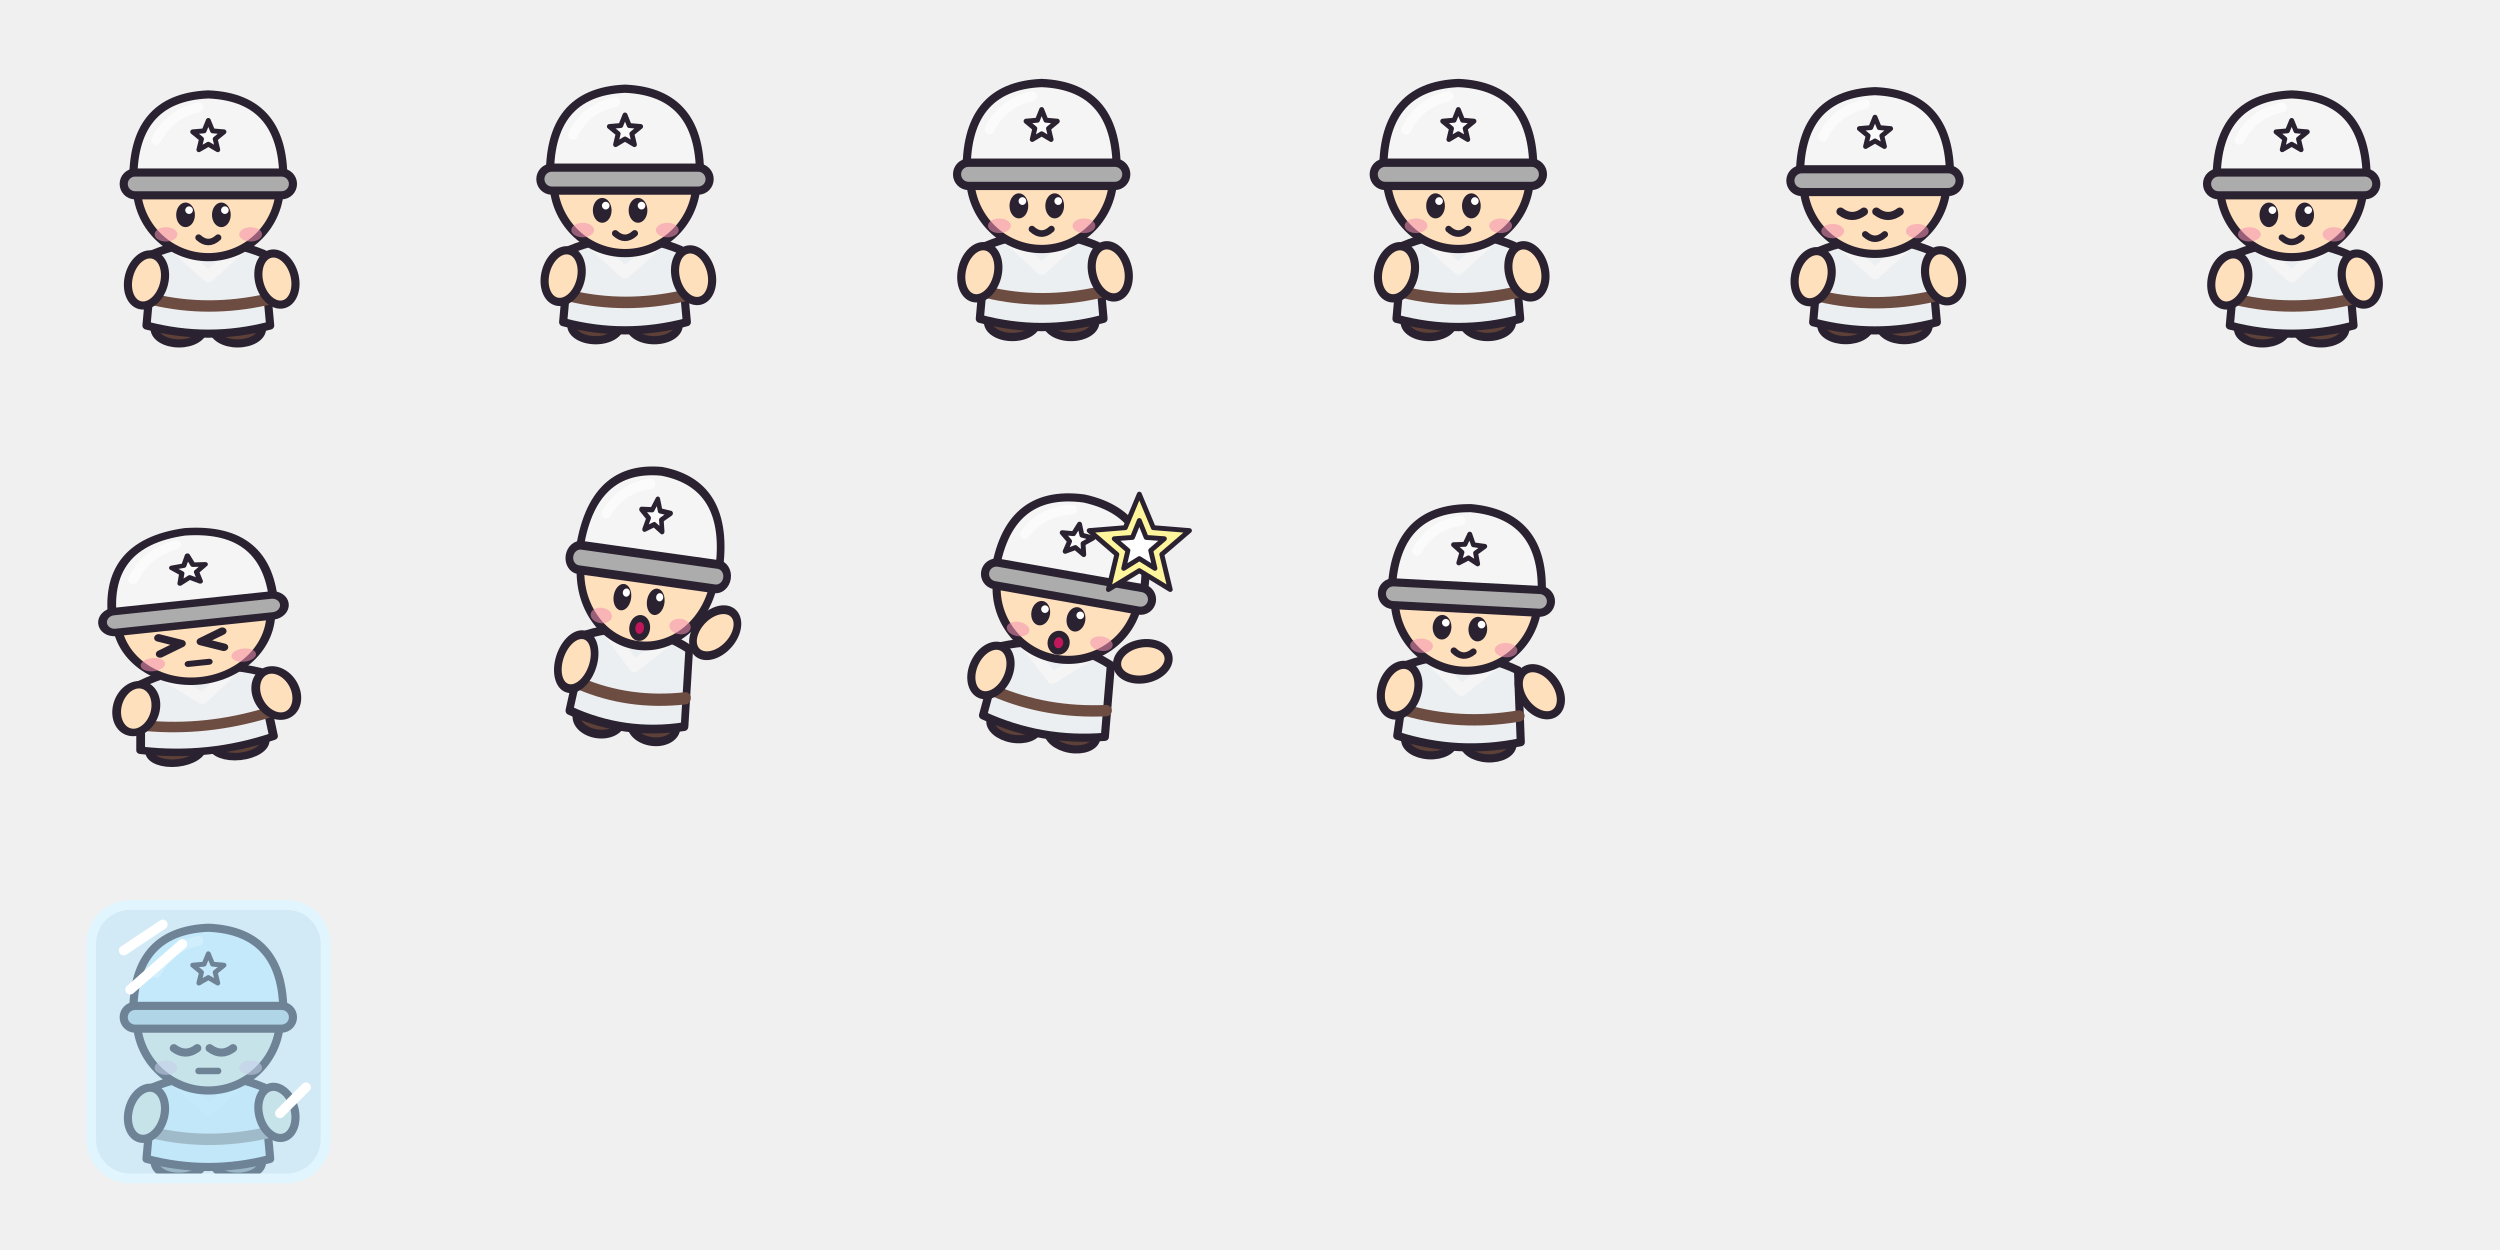
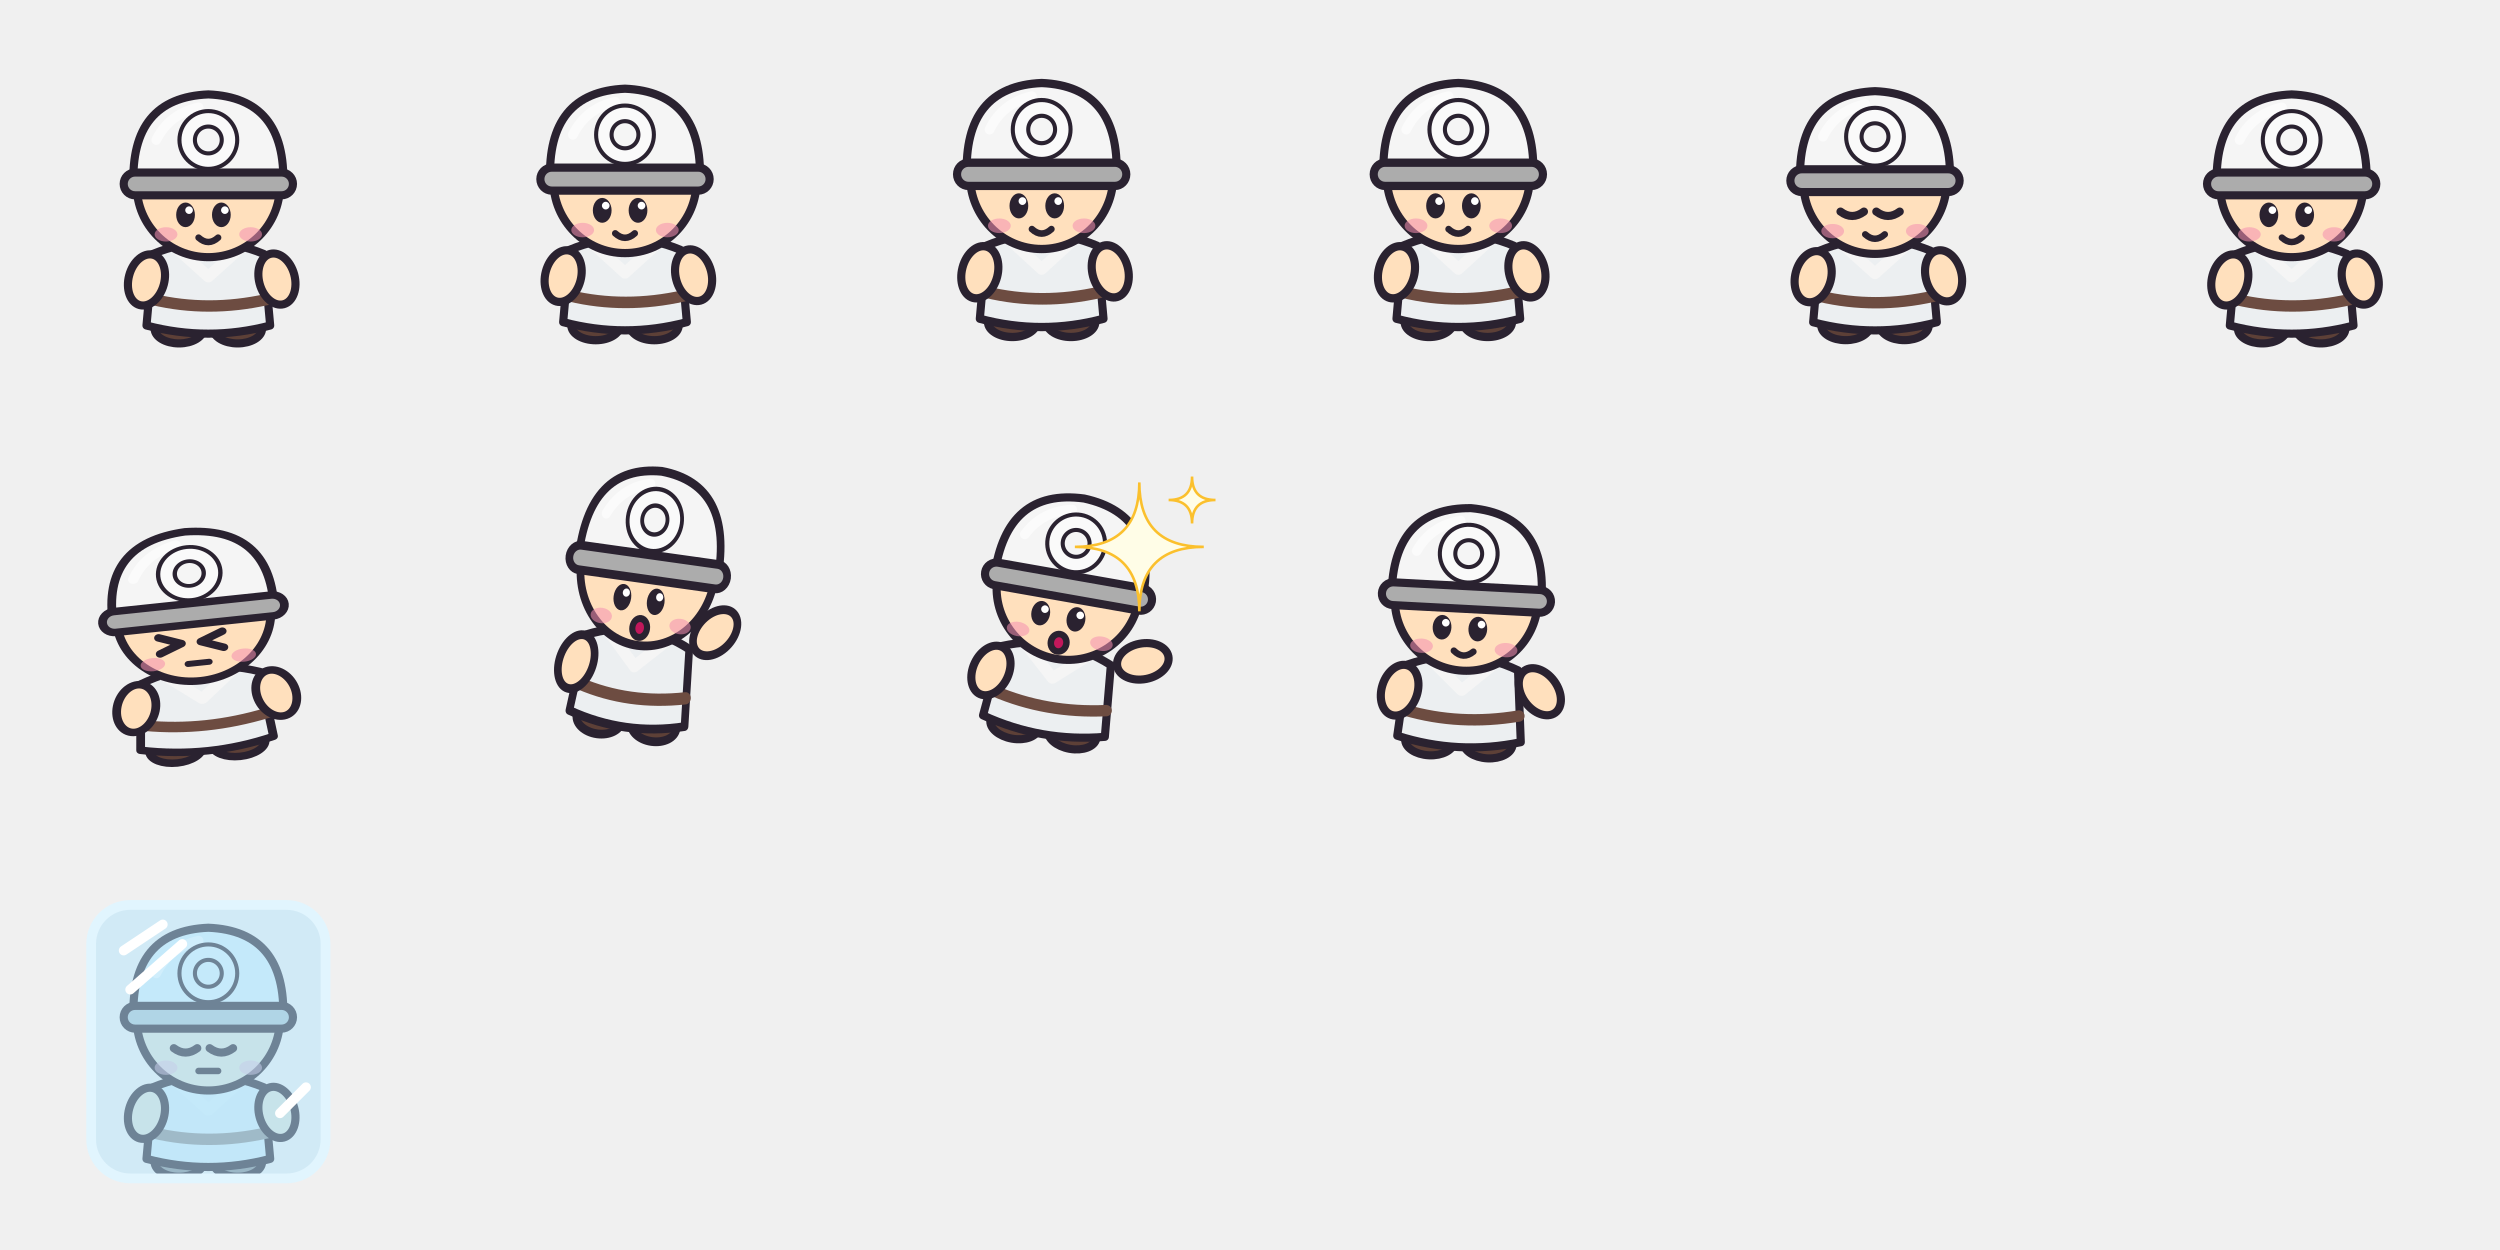
<svg xmlns="http://www.w3.org/2000/svg" width="768" height="384" viewBox="0 0 768 384">
  <g transform="translate(16 16)">
    <g transform="translate(48 88) rotate(0) scale(1 1) translate(-48 -88)">
      <ellipse cx="39" cy="85" rx="7.5" ry="4.5" fill="#5d4037" stroke="#2a2230" stroke-width="2.5" />
      <ellipse cx="57" cy="85" rx="7.5" ry="4.5" fill="#5d4037" stroke="#2a2230" stroke-width="2.5" />
      <path d="M31,62 Q48,55 65,62 L67,84 Q48,89 29,84 Z" fill="#eceff1" stroke="#2a2230" stroke-width="2.5" stroke-linejoin="round" stroke-linecap="round" />
      <path d="M31,76 Q48,80 66,76" fill="none" stroke="#6d4c41" stroke-width="3.5" stroke-linejoin="round" stroke-linecap="round" />
      <path d="M38,60 L48,69 L58,60" fill="none" stroke="#f5f5f5" stroke-width="3.5" stroke-linejoin="round" stroke-linecap="round" />
      <ellipse cx="29" cy="70" rx="5.5" ry="8" fill="#ffe0bd" stroke="#2a2230" stroke-width="2.5" transform="rotate(15 29 70)" />
      <ellipse cx="67" cy="70" rx="5.5" ry="8" fill="#ffe0bd" stroke="#2a2230" stroke-width="2.5" transform="rotate(-15 67 62)" />
      <circle cx="48" cy="41" r="22" fill="#ffe0bd" stroke="#2a2230" stroke-width="2.5" />
      <path d="M25,41 Q24,14 48,13 Q72,14 71,41 Z" fill="#f5f5f5" stroke="#2a2230" stroke-width="2.5" stroke-linejoin="round" stroke-linecap="round" />
      <rect x="22" y="37" width="52" height="7" rx="3.5" fill="#acacac" stroke="#2a2230" stroke-width="2.5" />
      <path d="M32,27 Q36,19 45,17" fill="none" stroke="#ffffff" stroke-width="3" stroke-linejoin="round" stroke-linecap="round" opacity="0.6" />
-       <polygon points="48.0,21.0 49.3,24.2 52.8,24.5 50.1,26.7 50.9,30.0 48.0,28.3 45.1,30.0 45.9,26.7 43.2,24.5 46.7,24.2" fill="#fafafa" stroke="#2a2230" stroke-width="1.5" stroke-linejoin="round" />
+       <circle cx="48" cy="27" r="6.5" fill="none" stroke="#2a2230" stroke-width="6" />
+       <circle cx="48" cy="27" r="6.5" fill="none" stroke="#fafafa" stroke-width="3.5" />
      <ellipse cx="41" cy="50" rx="2.88" ry="3.78" fill="#2a2230" stroke="#2a2230" stroke-width="0" />
      <circle cx="42.08" cy="48.56" r="1.17" fill="#fff" stroke="#2a2230" stroke-width="0" />
      <ellipse cx="52" cy="50" rx="2.88" ry="3.78" fill="#2a2230" stroke="#2a2230" stroke-width="0" />
      <circle cx="53.08" cy="48.56" r="1.17" fill="#fff" stroke="#2a2230" stroke-width="0" />
      <ellipse cx="35" cy="56" rx="3.5" ry="2.2" fill="#f48fb1" stroke="#2a2230" stroke-width="0" opacity="0.55" />
      <ellipse cx="61" cy="56" rx="3.5" ry="2.2" fill="#f48fb1" stroke="#2a2230" stroke-width="0" opacity="0.55" />
      <path d="M45,57 Q48,59.7 51,57" fill="none" stroke="#2a2230" stroke-width="2" stroke-linejoin="round" stroke-linecap="round" />
    </g>
  </g>
  <g transform="translate(144 16)">
    <g transform="translate(48 87) rotate(0) scale(1 1.01) translate(-48 -88)">
      <ellipse cx="39" cy="85" rx="7.5" ry="4.5" fill="#5d4037" stroke="#2a2230" stroke-width="2.5" />
      <ellipse cx="57" cy="85" rx="7.5" ry="4.5" fill="#5d4037" stroke="#2a2230" stroke-width="2.5" />
      <path d="M31,62 Q48,55 65,62 L67,84 Q48,89 29,84 Z" fill="#eceff1" stroke="#2a2230" stroke-width="2.5" stroke-linejoin="round" stroke-linecap="round" />
      <path d="M31,76 Q48,80 66,76" fill="none" stroke="#6d4c41" stroke-width="3.5" stroke-linejoin="round" stroke-linecap="round" />
      <path d="M38,60 L48,69 L58,60" fill="none" stroke="#f5f5f5" stroke-width="3.5" stroke-linejoin="round" stroke-linecap="round" />
      <ellipse cx="29" cy="70" rx="5.5" ry="8" fill="#ffe0bd" stroke="#2a2230" stroke-width="2.5" transform="rotate(15 29 70)" />
      <ellipse cx="67" cy="70" rx="5.5" ry="8" fill="#ffe0bd" stroke="#2a2230" stroke-width="2.5" transform="rotate(-15 67 62)" />
      <circle cx="48" cy="41" r="22" fill="#ffe0bd" stroke="#2a2230" stroke-width="2.5" />
      <path d="M25,41 Q24,14 48,13 Q72,14 71,41 Z" fill="#f5f5f5" stroke="#2a2230" stroke-width="2.5" stroke-linejoin="round" stroke-linecap="round" />
      <rect x="22" y="37" width="52" height="7" rx="3.5" fill="#acacac" stroke="#2a2230" stroke-width="2.5" />
      <path d="M32,27 Q36,19 45,17" fill="none" stroke="#ffffff" stroke-width="3" stroke-linejoin="round" stroke-linecap="round" opacity="0.6" />
-       <polygon points="48.0,21.0 49.3,24.2 52.8,24.5 50.1,26.7 50.9,30.0 48.0,28.3 45.1,30.0 45.9,26.7 43.2,24.5 46.7,24.2" fill="#fafafa" stroke="#2a2230" stroke-width="1.5" stroke-linejoin="round" />
+       <circle cx="48" cy="27" r="6.5" fill="none" stroke="#2a2230" stroke-width="6" />
+       <circle cx="48" cy="27" r="6.5" fill="none" stroke="#fafafa" stroke-width="3.5" />
      <ellipse cx="41" cy="50" rx="2.88" ry="3.78" fill="#2a2230" stroke="#2a2230" stroke-width="0" />
      <circle cx="42.08" cy="48.56" r="1.17" fill="#fff" stroke="#2a2230" stroke-width="0" />
      <ellipse cx="52" cy="50" rx="2.88" ry="3.78" fill="#2a2230" stroke="#2a2230" stroke-width="0" />
      <circle cx="53.08" cy="48.56" r="1.17" fill="#fff" stroke="#2a2230" stroke-width="0" />
      <ellipse cx="35" cy="56" rx="3.5" ry="2.2" fill="#f48fb1" stroke="#2a2230" stroke-width="0" opacity="0.55" />
      <ellipse cx="61" cy="56" rx="3.5" ry="2.2" fill="#f48fb1" stroke="#2a2230" stroke-width="0" opacity="0.55" />
      <path d="M45,57 Q48,59.7 51,57" fill="none" stroke="#2a2230" stroke-width="2" stroke-linejoin="round" stroke-linecap="round" />
    </g>
  </g>
  <g transform="translate(272 16)">
    <g transform="translate(48 86) rotate(0) scale(1 1.02) translate(-48 -88)">
      <ellipse cx="39" cy="85" rx="7.5" ry="4.5" fill="#5d4037" stroke="#2a2230" stroke-width="2.5" />
      <ellipse cx="57" cy="85" rx="7.5" ry="4.5" fill="#5d4037" stroke="#2a2230" stroke-width="2.5" />
      <path d="M31,62 Q48,55 65,62 L67,84 Q48,89 29,84 Z" fill="#eceff1" stroke="#2a2230" stroke-width="2.5" stroke-linejoin="round" stroke-linecap="round" />
      <path d="M31,76 Q48,80 66,76" fill="none" stroke="#6d4c41" stroke-width="3.5" stroke-linejoin="round" stroke-linecap="round" />
      <path d="M38,60 L48,69 L58,60" fill="none" stroke="#f5f5f5" stroke-width="3.5" stroke-linejoin="round" stroke-linecap="round" />
      <ellipse cx="29" cy="70" rx="5.5" ry="8" fill="#ffe0bd" stroke="#2a2230" stroke-width="2.5" transform="rotate(15 29 70)" />
      <ellipse cx="67" cy="70" rx="5.5" ry="8" fill="#ffe0bd" stroke="#2a2230" stroke-width="2.5" transform="rotate(-15 67 62)" />
      <circle cx="48" cy="41" r="22" fill="#ffe0bd" stroke="#2a2230" stroke-width="2.5" />
      <path d="M25,41 Q24,14 48,13 Q72,14 71,41 Z" fill="#f5f5f5" stroke="#2a2230" stroke-width="2.5" stroke-linejoin="round" stroke-linecap="round" />
      <rect x="22" y="37" width="52" height="7" rx="3.5" fill="#acacac" stroke="#2a2230" stroke-width="2.5" />
      <path d="M32,27 Q36,19 45,17" fill="none" stroke="#ffffff" stroke-width="3" stroke-linejoin="round" stroke-linecap="round" opacity="0.6" />
-       <polygon points="48.0,21.0 49.3,24.2 52.8,24.5 50.1,26.7 50.9,30.0 48.0,28.3 45.1,30.0 45.9,26.7 43.2,24.5 46.7,24.2" fill="#fafafa" stroke="#2a2230" stroke-width="1.5" stroke-linejoin="round" />
+       <circle cx="48" cy="27" r="6.5" fill="none" stroke="#2a2230" stroke-width="6" />
+       <circle cx="48" cy="27" r="6.5" fill="none" stroke="#fafafa" stroke-width="3.5" />
      <ellipse cx="41" cy="50" rx="2.88" ry="3.78" fill="#2a2230" stroke="#2a2230" stroke-width="0" />
      <circle cx="42.08" cy="48.56" r="1.17" fill="#fff" stroke="#2a2230" stroke-width="0" />
      <ellipse cx="52" cy="50" rx="2.88" ry="3.78" fill="#2a2230" stroke="#2a2230" stroke-width="0" />
      <circle cx="53.08" cy="48.56" r="1.17" fill="#fff" stroke="#2a2230" stroke-width="0" />
      <ellipse cx="35" cy="56" rx="3.5" ry="2.2" fill="#f48fb1" stroke="#2a2230" stroke-width="0" opacity="0.55" />
      <ellipse cx="61" cy="56" rx="3.5" ry="2.2" fill="#f48fb1" stroke="#2a2230" stroke-width="0" opacity="0.55" />
      <path d="M45,57 Q48,59.7 51,57" fill="none" stroke="#2a2230" stroke-width="2" stroke-linejoin="round" stroke-linecap="round" />
    </g>
  </g>
  <g transform="translate(400 16)">
    <g transform="translate(48 86) rotate(0) scale(1 1.02) translate(-48 -88)">
      <ellipse cx="39" cy="85" rx="7.5" ry="4.5" fill="#5d4037" stroke="#2a2230" stroke-width="2.5" />
      <ellipse cx="57" cy="85" rx="7.5" ry="4.5" fill="#5d4037" stroke="#2a2230" stroke-width="2.5" />
      <path d="M31,62 Q48,55 65,62 L67,84 Q48,89 29,84 Z" fill="#eceff1" stroke="#2a2230" stroke-width="2.5" stroke-linejoin="round" stroke-linecap="round" />
      <path d="M31,76 Q48,80 66,76" fill="none" stroke="#6d4c41" stroke-width="3.5" stroke-linejoin="round" stroke-linecap="round" />
      <path d="M38,60 L48,69 L58,60" fill="none" stroke="#f5f5f5" stroke-width="3.5" stroke-linejoin="round" stroke-linecap="round" />
      <ellipse cx="29" cy="70" rx="5.5" ry="8" fill="#ffe0bd" stroke="#2a2230" stroke-width="2.5" transform="rotate(15 29 70)" />
      <ellipse cx="67" cy="70" rx="5.5" ry="8" fill="#ffe0bd" stroke="#2a2230" stroke-width="2.5" transform="rotate(-15 67 62)" />
      <circle cx="48" cy="41" r="22" fill="#ffe0bd" stroke="#2a2230" stroke-width="2.5" />
      <path d="M25,41 Q24,14 48,13 Q72,14 71,41 Z" fill="#f5f5f5" stroke="#2a2230" stroke-width="2.5" stroke-linejoin="round" stroke-linecap="round" />
      <rect x="22" y="37" width="52" height="7" rx="3.5" fill="#acacac" stroke="#2a2230" stroke-width="2.5" />
      <path d="M32,27 Q36,19 45,17" fill="none" stroke="#ffffff" stroke-width="3" stroke-linejoin="round" stroke-linecap="round" opacity="0.6" />
-       <polygon points="48.0,21.0 49.3,24.2 52.8,24.5 50.1,26.7 50.9,30.0 48.0,28.3 45.1,30.0 45.9,26.7 43.2,24.5 46.7,24.2" fill="#fafafa" stroke="#2a2230" stroke-width="1.5" stroke-linejoin="round" />
+       <circle cx="48" cy="27" r="6.5" fill="none" stroke="#2a2230" stroke-width="6" />
+       <circle cx="48" cy="27" r="6.5" fill="none" stroke="#fafafa" stroke-width="3.5" />
      <ellipse cx="41" cy="50" rx="2.88" ry="3.78" fill="#2a2230" stroke="#2a2230" stroke-width="0" />
      <circle cx="42.08" cy="48.56" r="1.17" fill="#fff" stroke="#2a2230" stroke-width="0" />
      <ellipse cx="52" cy="50" rx="2.88" ry="3.78" fill="#2a2230" stroke="#2a2230" stroke-width="0" />
      <circle cx="53.08" cy="48.56" r="1.17" fill="#fff" stroke="#2a2230" stroke-width="0" />
      <ellipse cx="35" cy="56" rx="3.5" ry="2.2" fill="#f48fb1" stroke="#2a2230" stroke-width="0" opacity="0.55" />
      <ellipse cx="61" cy="56" rx="3.5" ry="2.2" fill="#f48fb1" stroke="#2a2230" stroke-width="0" opacity="0.55" />
      <path d="M45,57 Q48,59.7 51,57" fill="none" stroke="#2a2230" stroke-width="2" stroke-linejoin="round" stroke-linecap="round" />
    </g>
  </g>
  <g transform="translate(528 16)">
    <g transform="translate(48 87) rotate(0) scale(1 1) translate(-48 -88)">
      <ellipse cx="39" cy="85" rx="7.5" ry="4.5" fill="#5d4037" stroke="#2a2230" stroke-width="2.5" />
      <ellipse cx="57" cy="85" rx="7.5" ry="4.5" fill="#5d4037" stroke="#2a2230" stroke-width="2.5" />
      <path d="M31,62 Q48,55 65,62 L67,84 Q48,89 29,84 Z" fill="#eceff1" stroke="#2a2230" stroke-width="2.5" stroke-linejoin="round" stroke-linecap="round" />
      <path d="M31,76 Q48,80 66,76" fill="none" stroke="#6d4c41" stroke-width="3.5" stroke-linejoin="round" stroke-linecap="round" />
      <path d="M38,60 L48,69 L58,60" fill="none" stroke="#f5f5f5" stroke-width="3.5" stroke-linejoin="round" stroke-linecap="round" />
      <ellipse cx="29" cy="70" rx="5.5" ry="8" fill="#ffe0bd" stroke="#2a2230" stroke-width="2.5" transform="rotate(15 29 70)" />
      <ellipse cx="67" cy="70" rx="5.5" ry="8" fill="#ffe0bd" stroke="#2a2230" stroke-width="2.5" transform="rotate(-15 67 62)" />
      <circle cx="48" cy="41" r="22" fill="#ffe0bd" stroke="#2a2230" stroke-width="2.5" />
      <path d="M25,41 Q24,14 48,13 Q72,14 71,41 Z" fill="#f5f5f5" stroke="#2a2230" stroke-width="2.5" stroke-linejoin="round" stroke-linecap="round" />
      <rect x="22" y="37" width="52" height="7" rx="3.5" fill="#acacac" stroke="#2a2230" stroke-width="2.5" />
      <path d="M32,27 Q36,19 45,17" fill="none" stroke="#ffffff" stroke-width="3" stroke-linejoin="round" stroke-linecap="round" opacity="0.6" />
-       <polygon points="48.0,21.0 49.3,24.2 52.8,24.5 50.1,26.7 50.9,30.0 48.0,28.3 45.1,30.0 45.9,26.7 43.2,24.5 46.7,24.2" fill="#fafafa" stroke="#2a2230" stroke-width="1.5" stroke-linejoin="round" />
+       <circle cx="48" cy="27" r="6.5" fill="none" stroke="#2a2230" stroke-width="6" />
+       <circle cx="48" cy="27" r="6.5" fill="none" stroke="#fafafa" stroke-width="3.5" />
      <path d="M37.4,50 Q41,52.7 44.6,50" fill="none" stroke="#2a2230" stroke-width="2.5" stroke-linejoin="round" stroke-linecap="round" />
      <path d="M48.4,50 Q52,52.7 55.6,50" fill="none" stroke="#2a2230" stroke-width="2.5" stroke-linejoin="round" stroke-linecap="round" />
      <ellipse cx="35" cy="56" rx="3.5" ry="2.2" fill="#f48fb1" stroke="#2a2230" stroke-width="0" opacity="0.55" />
      <ellipse cx="61" cy="56" rx="3.5" ry="2.2" fill="#f48fb1" stroke="#2a2230" stroke-width="0" opacity="0.55" />
      <path d="M45,57 Q48,59.7 51,57" fill="none" stroke="#2a2230" stroke-width="2" stroke-linejoin="round" stroke-linecap="round" />
    </g>
  </g>
  <g transform="translate(656 16)">
    <g transform="translate(48 88) rotate(0) scale(1 1) translate(-48 -88)">
      <ellipse cx="39" cy="85" rx="7.5" ry="4.5" fill="#5d4037" stroke="#2a2230" stroke-width="2.5" />
      <ellipse cx="57" cy="85" rx="7.5" ry="4.5" fill="#5d4037" stroke="#2a2230" stroke-width="2.5" />
      <path d="M31,62 Q48,55 65,62 L67,84 Q48,89 29,84 Z" fill="#eceff1" stroke="#2a2230" stroke-width="2.5" stroke-linejoin="round" stroke-linecap="round" />
      <path d="M31,76 Q48,80 66,76" fill="none" stroke="#6d4c41" stroke-width="3.5" stroke-linejoin="round" stroke-linecap="round" />
      <path d="M38,60 L48,69 L58,60" fill="none" stroke="#f5f5f5" stroke-width="3.5" stroke-linejoin="round" stroke-linecap="round" />
      <ellipse cx="29" cy="70" rx="5.5" ry="8" fill="#ffe0bd" stroke="#2a2230" stroke-width="2.5" transform="rotate(15 29 70)" />
      <ellipse cx="67" cy="70" rx="5.5" ry="8" fill="#ffe0bd" stroke="#2a2230" stroke-width="2.5" transform="rotate(-15 67 62)" />
      <circle cx="48" cy="41" r="22" fill="#ffe0bd" stroke="#2a2230" stroke-width="2.5" />
      <path d="M25,41 Q24,14 48,13 Q72,14 71,41 Z" fill="#f5f5f5" stroke="#2a2230" stroke-width="2.5" stroke-linejoin="round" stroke-linecap="round" />
      <rect x="22" y="37" width="52" height="7" rx="3.5" fill="#acacac" stroke="#2a2230" stroke-width="2.5" />
      <path d="M32,27 Q36,19 45,17" fill="none" stroke="#ffffff" stroke-width="3" stroke-linejoin="round" stroke-linecap="round" opacity="0.6" />
-       <polygon points="48.0,21.0 49.3,24.2 52.8,24.5 50.1,26.7 50.9,30.0 48.0,28.3 45.1,30.0 45.9,26.7 43.2,24.5 46.7,24.2" fill="#fafafa" stroke="#2a2230" stroke-width="1.5" stroke-linejoin="round" />
+       <circle cx="48" cy="27" r="6.5" fill="none" stroke="#2a2230" stroke-width="6" />
+       <circle cx="48" cy="27" r="6.5" fill="none" stroke="#fafafa" stroke-width="3.5" />
      <ellipse cx="41" cy="50" rx="2.88" ry="3.78" fill="#2a2230" stroke="#2a2230" stroke-width="0" />
      <circle cx="42.08" cy="48.56" r="1.17" fill="#fff" stroke="#2a2230" stroke-width="0" />
      <ellipse cx="52" cy="50" rx="2.88" ry="3.78" fill="#2a2230" stroke="#2a2230" stroke-width="0" />
      <circle cx="53.08" cy="48.56" r="1.17" fill="#fff" stroke="#2a2230" stroke-width="0" />
      <ellipse cx="35" cy="56" rx="3.5" ry="2.2" fill="#f48fb1" stroke="#2a2230" stroke-width="0" opacity="0.55" />
      <ellipse cx="61" cy="56" rx="3.5" ry="2.2" fill="#f48fb1" stroke="#2a2230" stroke-width="0" opacity="0.55" />
      <path d="M45,57 Q48,59.7 51,57" fill="none" stroke="#2a2230" stroke-width="2" stroke-linejoin="round" stroke-linecap="round" />
    </g>
  </g>
  <g transform="translate(16 144)">
    <g transform="translate(48 88) rotate(-6) scale(1.08 0.92) translate(-48 -88)">
      <ellipse cx="39" cy="85" rx="7.5" ry="4.5" fill="#5d4037" stroke="#2a2230" stroke-width="2.5" />
      <ellipse cx="57" cy="85" rx="7.5" ry="4.5" fill="#5d4037" stroke="#2a2230" stroke-width="2.5" />
      <path d="M31,62 Q48,55 65,62 L67,84 Q48,89 29,84 Z" fill="#eceff1" stroke="#2a2230" stroke-width="2.5" stroke-linejoin="round" stroke-linecap="round" />
      <path d="M31,76 Q48,80 66,76" fill="none" stroke="#6d4c41" stroke-width="3.5" stroke-linejoin="round" stroke-linecap="round" />
      <path d="M38,60 L48,69 L58,60" fill="none" stroke="#f5f5f5" stroke-width="3.5" stroke-linejoin="round" stroke-linecap="round" />
      <ellipse cx="29" cy="70" rx="5.5" ry="8" fill="#ffe0bd" stroke="#2a2230" stroke-width="2.5" transform="rotate(15 29 70)" />
      <ellipse cx="67" cy="70" rx="5.5" ry="8" fill="#ffe0bd" stroke="#2a2230" stroke-width="2.5" transform="rotate(-15 67 62)" />
      <circle cx="48" cy="41" r="22" fill="#ffe0bd" stroke="#2a2230" stroke-width="2.5" />
      <path d="M25,41 Q24,14 48,13 Q72,14 71,41 Z" fill="#f5f5f5" stroke="#2a2230" stroke-width="2.5" stroke-linejoin="round" stroke-linecap="round" />
      <rect x="22" y="37" width="52" height="7" rx="3.5" fill="#acacac" stroke="#2a2230" stroke-width="2.5" />
      <path d="M32,27 Q36,19 45,17" fill="none" stroke="#ffffff" stroke-width="3" stroke-linejoin="round" stroke-linecap="round" opacity="0.6" />
-       <polygon points="48.0,21.0 49.3,24.2 52.8,24.5 50.1,26.7 50.9,30.0 48.0,28.3 45.1,30.0 45.9,26.7 43.2,24.5 46.7,24.2" fill="#fafafa" stroke="#2a2230" stroke-width="1.5" stroke-linejoin="round" />
+       <circle cx="48" cy="27" r="6.5" fill="none" stroke="#2a2230" stroke-width="6" />
+       <circle cx="48" cy="27" r="6.5" fill="none" stroke="#fafafa" stroke-width="3.5" />
      <path d="M37.4,47.3 L43.7,50 L37.4,52.7" fill="none" stroke="#2a2230" stroke-width="2.5" stroke-linejoin="round" stroke-linecap="round" />
      <path d="M55.6,47.3 L49.3,50 L55.6,52.7" fill="none" stroke="#2a2230" stroke-width="2.5" stroke-linejoin="round" stroke-linecap="round" />
      <ellipse cx="35" cy="56" rx="3.5" ry="2.2" fill="#f48fb1" stroke="#2a2230" stroke-width="0" opacity="0.55" />
      <ellipse cx="61" cy="56" rx="3.5" ry="2.2" fill="#f48fb1" stroke="#2a2230" stroke-width="0" opacity="0.55" />
      <path d="M45,57 L51,57" fill="none" stroke="#2a2230" stroke-width="2" stroke-linejoin="round" stroke-linecap="round" />
    </g>
  </g>
  <g transform="translate(144 144)">
    <g transform="translate(48 81) rotate(8) scale(0.94 1.08) translate(-48 -88)">
      <ellipse cx="39" cy="85" rx="7.5" ry="4.5" fill="#5d4037" stroke="#2a2230" stroke-width="2.5" />
      <ellipse cx="57" cy="85" rx="7.5" ry="4.5" fill="#5d4037" stroke="#2a2230" stroke-width="2.5" />
      <path d="M31,62 Q48,55 65,62 L67,84 Q48,89 29,84 Z" fill="#eceff1" stroke="#2a2230" stroke-width="2.5" stroke-linejoin="round" stroke-linecap="round" />
      <path d="M31,76 Q48,80 66,76" fill="none" stroke="#6d4c41" stroke-width="3.5" stroke-linejoin="round" stroke-linecap="round" />
      <path d="M38,60 L48,69 L58,60" fill="none" stroke="#f5f5f5" stroke-width="3.5" stroke-linejoin="round" stroke-linecap="round" />
      <ellipse cx="29" cy="70" rx="5.5" ry="8" fill="#ffe0bd" stroke="#2a2230" stroke-width="2.5" transform="rotate(15 29 70)" />
      <ellipse cx="67" cy="70" rx="5.5" ry="8" fill="#ffe0bd" stroke="#2a2230" stroke-width="2.5" transform="rotate(-135 67 62)" />
      <circle cx="48" cy="41" r="22" fill="#ffe0bd" stroke="#2a2230" stroke-width="2.5" />
      <path d="M25,41 Q24,14 48,13 Q72,14 71,41 Z" fill="#f5f5f5" stroke="#2a2230" stroke-width="2.5" stroke-linejoin="round" stroke-linecap="round" />
      <rect x="22" y="37" width="52" height="7" rx="3.5" fill="#acacac" stroke="#2a2230" stroke-width="2.5" />
      <path d="M32,27 Q36,19 45,17" fill="none" stroke="#ffffff" stroke-width="3" stroke-linejoin="round" stroke-linecap="round" opacity="0.6" />
-       <polygon points="48.0,21.0 49.3,24.2 52.8,24.5 50.1,26.7 50.9,30.0 48.0,28.3 45.1,30.0 45.9,26.7 43.2,24.5 46.7,24.2" fill="#fafafa" stroke="#2a2230" stroke-width="1.5" stroke-linejoin="round" />
+       <circle cx="48" cy="27" r="6.5" fill="none" stroke="#2a2230" stroke-width="6" />
+       <circle cx="48" cy="27" r="6.5" fill="none" stroke="#fafafa" stroke-width="3.5" />
      <ellipse cx="41" cy="50" rx="2.88" ry="3.78" fill="#2a2230" stroke="#2a2230" stroke-width="0" />
      <circle cx="42.08" cy="48.56" r="1.17" fill="#fff" stroke="#2a2230" stroke-width="0" />
      <ellipse cx="52" cy="50" rx="2.88" ry="3.78" fill="#2a2230" stroke="#2a2230" stroke-width="0" />
      <circle cx="53.08" cy="48.56" r="1.17" fill="#fff" stroke="#2a2230" stroke-width="0" />
      <ellipse cx="35" cy="56" rx="3.5" ry="2.2" fill="#f48fb1" stroke="#2a2230" stroke-width="0" opacity="0.55" />
      <ellipse cx="61" cy="56" rx="3.5" ry="2.2" fill="#f48fb1" stroke="#2a2230" stroke-width="0" opacity="0.55" />
      <ellipse cx="48" cy="58" rx="2.4" ry="2.7" fill="#c2185b" stroke="#2a2230" stroke-width="2" />
    </g>
  </g>
  <g transform="translate(272 144)">
    <g transform="translate(48 83) rotate(10) scale(1 1) translate(-48 -88)">
      <ellipse cx="39" cy="85" rx="7.5" ry="4.5" fill="#5d4037" stroke="#2a2230" stroke-width="2.5" />
      <ellipse cx="57" cy="85" rx="7.5" ry="4.5" fill="#5d4037" stroke="#2a2230" stroke-width="2.5" />
      <path d="M31,62 Q48,55 65,62 L67,84 Q48,89 29,84 Z" fill="#eceff1" stroke="#2a2230" stroke-width="2.5" stroke-linejoin="round" stroke-linecap="round" />
      <path d="M31,76 Q48,80 66,76" fill="none" stroke="#6d4c41" stroke-width="3.5" stroke-linejoin="round" stroke-linecap="round" />
      <path d="M38,60 L48,69 L58,60" fill="none" stroke="#f5f5f5" stroke-width="3.5" stroke-linejoin="round" stroke-linecap="round" />
      <ellipse cx="29" cy="70" rx="5.5" ry="8" fill="#ffe0bd" stroke="#2a2230" stroke-width="2.5" transform="rotate(15 29 70)" />
      <ellipse cx="67" cy="70" rx="5.5" ry="8" fill="#ffe0bd" stroke="#2a2230" stroke-width="2.5" transform="rotate(-111 67 62)" />
      <circle cx="48" cy="41" r="22" fill="#ffe0bd" stroke="#2a2230" stroke-width="2.5" />
      <path d="M25,41 Q24,14 48,13 Q72,14 71,41 Z" fill="#f5f5f5" stroke="#2a2230" stroke-width="2.5" stroke-linejoin="round" stroke-linecap="round" />
      <rect x="22" y="37" width="52" height="7" rx="3.5" fill="#acacac" stroke="#2a2230" stroke-width="2.5" />
      <path d="M32,27 Q36,19 45,17" fill="none" stroke="#ffffff" stroke-width="3" stroke-linejoin="round" stroke-linecap="round" opacity="0.6" />
-       <polygon points="48.0,21.0 49.3,24.2 52.8,24.5 50.1,26.7 50.9,30.0 48.0,28.3 45.1,30.0 45.9,26.7 43.2,24.5 46.7,24.2" fill="#fafafa" stroke="#2a2230" stroke-width="1.5" stroke-linejoin="round" />
+       <circle cx="48" cy="27" r="6.5" fill="none" stroke="#2a2230" stroke-width="6" />
+       <circle cx="48" cy="27" r="6.5" fill="none" stroke="#fafafa" stroke-width="3.5" />
      <ellipse cx="41" cy="50" rx="2.88" ry="3.78" fill="#2a2230" stroke="#2a2230" stroke-width="0" />
      <circle cx="42.08" cy="48.56" r="1.17" fill="#fff" stroke="#2a2230" stroke-width="0" />
      <ellipse cx="52" cy="50" rx="2.88" ry="3.78" fill="#2a2230" stroke="#2a2230" stroke-width="0" />
      <circle cx="53.08" cy="48.56" r="1.17" fill="#fff" stroke="#2a2230" stroke-width="0" />
      <ellipse cx="35" cy="56" rx="3.5" ry="2.2" fill="#f48fb1" stroke="#2a2230" stroke-width="0" opacity="0.55" />
      <ellipse cx="61" cy="56" rx="3.5" ry="2.2" fill="#f48fb1" stroke="#2a2230" stroke-width="0" opacity="0.55" />
      <ellipse cx="48" cy="58" rx="2.4" ry="2.7" fill="#c2185b" stroke="#2a2230" stroke-width="2" />
    </g>
-     <polygon points="78.0,7.8 82.3,18.1 93.4,19.0 84.9,26.3 87.5,37.1 78.0,31.3 68.5,37.1 71.1,26.3 62.6,19.0 73.7,18.1" fill="#fff59d" stroke="#2a2230" stroke-width="1.5" stroke-linejoin="round" />
-     <polygon points="78.0,15.9 80.1,21.1 85.7,21.5 81.5,25.1 82.8,30.6 78.0,27.6 73.2,30.6 74.5,25.1 70.3,21.5 75.9,21.1" fill="#ffffff" stroke="#2a2230" stroke-width="1.5" stroke-linejoin="round" />
+     <path d="M78,4.2 Q78,24 97.8,24 Q78,24 78,43.8 Q78,24 58.2,24 Q78,24 78,4.2 Z" fill="#fffde7" stroke="#fbc02d" stroke-width="0.8" />
+     <path d="M94.2,2.4 Q94.2,9.6 101.4,9.6 Q94.2,9.6 94.2,16.8 Q94.2,9.6 87,9.6 Q94.2,9.6 94.2,2.4 Z" fill="#fffde7" stroke="#fbc02d" stroke-width="0.8" />
  </g>
  <g transform="translate(400 144)">
    <g transform="translate(48 87) rotate(3) scale(1 1) translate(-48 -88)">
      <ellipse cx="39" cy="85" rx="7.5" ry="4.5" fill="#5d4037" stroke="#2a2230" stroke-width="2.5" />
      <ellipse cx="57" cy="85" rx="7.5" ry="4.5" fill="#5d4037" stroke="#2a2230" stroke-width="2.5" />
      <path d="M31,62 Q48,55 65,62 L67,84 Q48,89 29,84 Z" fill="#eceff1" stroke="#2a2230" stroke-width="2.5" stroke-linejoin="round" stroke-linecap="round" />
      <path d="M31,76 Q48,80 66,76" fill="none" stroke="#6d4c41" stroke-width="3.5" stroke-linejoin="round" stroke-linecap="round" />
      <path d="M38,60 L48,69 L58,60" fill="none" stroke="#f5f5f5" stroke-width="3.5" stroke-linejoin="round" stroke-linecap="round" />
      <ellipse cx="29" cy="70" rx="5.5" ry="8" fill="#ffe0bd" stroke="#2a2230" stroke-width="2.5" transform="rotate(15 29 70)" />
      <ellipse cx="67" cy="70" rx="5.5" ry="8" fill="#ffe0bd" stroke="#2a2230" stroke-width="2.5" transform="rotate(-39 67 62)" />
      <circle cx="48" cy="41" r="22" fill="#ffe0bd" stroke="#2a2230" stroke-width="2.5" />
      <path d="M25,41 Q24,14 48,13 Q72,14 71,41 Z" fill="#f5f5f5" stroke="#2a2230" stroke-width="2.5" stroke-linejoin="round" stroke-linecap="round" />
      <rect x="22" y="37" width="52" height="7" rx="3.5" fill="#acacac" stroke="#2a2230" stroke-width="2.5" />
      <path d="M32,27 Q36,19 45,17" fill="none" stroke="#ffffff" stroke-width="3" stroke-linejoin="round" stroke-linecap="round" opacity="0.6" />
-       <polygon points="48.0,21.0 49.3,24.2 52.8,24.5 50.1,26.7 50.9,30.0 48.0,28.3 45.1,30.0 45.9,26.7 43.2,24.5 46.7,24.2" fill="#fafafa" stroke="#2a2230" stroke-width="1.5" stroke-linejoin="round" />
+       <circle cx="48" cy="27" r="6.5" fill="none" stroke="#2a2230" stroke-width="6" />
+       <circle cx="48" cy="27" r="6.5" fill="none" stroke="#fafafa" stroke-width="3.5" />
      <ellipse cx="41" cy="50" rx="2.88" ry="3.78" fill="#2a2230" stroke="#2a2230" stroke-width="0" />
      <circle cx="42.08" cy="48.56" r="1.17" fill="#fff" stroke="#2a2230" stroke-width="0" />
      <ellipse cx="52" cy="50" rx="2.88" ry="3.78" fill="#2a2230" stroke="#2a2230" stroke-width="0" />
      <circle cx="53.08" cy="48.56" r="1.17" fill="#fff" stroke="#2a2230" stroke-width="0" />
      <ellipse cx="35" cy="56" rx="3.5" ry="2.2" fill="#f48fb1" stroke="#2a2230" stroke-width="0" opacity="0.55" />
      <ellipse cx="61" cy="56" rx="3.5" ry="2.2" fill="#f48fb1" stroke="#2a2230" stroke-width="0" opacity="0.55" />
      <path d="M45,57 Q48,59.7 51,57" fill="none" stroke="#2a2230" stroke-width="2" stroke-linejoin="round" stroke-linecap="round" />
    </g>
  </g>
  <g transform="translate(16 272)">
    <g transform="translate(48 88) rotate(0) scale(1 1) translate(-48 -88)">
      <ellipse cx="39" cy="85" rx="7.5" ry="4.5" fill="#848a90" stroke="#2a2230" stroke-width="2.5" />
      <ellipse cx="57" cy="85" rx="7.5" ry="4.5" fill="#848a90" stroke="#2a2230" stroke-width="2.5" />
      <path d="M31,62 Q48,55 65,62 L67,84 Q48,89 29,84 Z" fill="#d2ebf6" stroke="#2a2230" stroke-width="2.5" stroke-linejoin="round" stroke-linecap="round" />
      <path d="M31,76 Q48,80 66,76" fill="none" stroke="#8d9195" stroke-width="3.5" stroke-linejoin="round" stroke-linecap="round" />
      <path d="M38,60 L48,69 L58,60" fill="none" stroke="#d7eef8" stroke-width="3.5" stroke-linejoin="round" stroke-linecap="round" />
      <ellipse cx="29" cy="70" rx="5.5" ry="8" fill="#dde2d9" stroke="#2a2230" stroke-width="2.5" transform="rotate(15 29 70)" />
      <ellipse cx="67" cy="70" rx="5.5" ry="8" fill="#dde2d9" stroke="#2a2230" stroke-width="2.5" transform="rotate(-15 67 62)" />
      <circle cx="48" cy="41" r="22" fill="#dde2d9" stroke="#2a2230" stroke-width="2.5" />
      <path d="M25,41 Q24,14 48,13 Q72,14 71,41 Z" fill="#d7eef8" stroke="#2a2230" stroke-width="2.5" stroke-linejoin="round" stroke-linecap="round" />
      <rect x="22" y="37" width="52" height="7" rx="3.5" fill="#afc6d0" stroke="#2a2230" stroke-width="2.5" />
      <path d="M32,27 Q36,19 45,17" fill="none" stroke="#ffffff" stroke-width="3" stroke-linejoin="round" stroke-linecap="round" opacity="0.6" />
-       <polygon points="48.0,21.0 49.3,24.2 52.8,24.5 50.1,26.7 50.9,30.0 48.0,28.3 45.1,30.0 45.9,26.7 43.2,24.5 46.7,24.2" fill="#daf1fb" stroke="#2a2230" stroke-width="1.5" stroke-linejoin="round" />
+       <circle cx="48" cy="27" r="6.5" fill="none" stroke="#2a2230" stroke-width="6" />
+       <circle cx="48" cy="27" r="6.5" fill="none" stroke="#daf1fb" stroke-width="3.5" />
      <path d="M37.4,50 Q41,52.7 44.6,50" fill="none" stroke="#2a2230" stroke-width="2.5" stroke-linejoin="round" stroke-linecap="round" />
      <path d="M48.4,50 Q52,52.7 55.6,50" fill="none" stroke="#2a2230" stroke-width="2.5" stroke-linejoin="round" stroke-linecap="round" />
      <ellipse cx="35" cy="56" rx="3.5" ry="2.2" fill="#d7b6d3" stroke="#2a2230" stroke-width="0" opacity="0.55" />
      <ellipse cx="61" cy="56" rx="3.5" ry="2.2" fill="#d7b6d3" stroke="#2a2230" stroke-width="0" opacity="0.55" />
      <path d="M45,57 L51,57" fill="none" stroke="#2a2230" stroke-width="2" stroke-linejoin="round" stroke-linecap="round" />
    </g>
    <rect x="12" y="6" width="72" height="84" rx="12" fill="#b3e5fc" fill-opacity="0.5" stroke="#e1f5fe" stroke-width="3" />
    <path d="M22,20 L34,12 M24,32 L40,18 M70,70 L78,62" stroke="#ffffff" stroke-width="3" stroke-linecap="round" />
  </g>
</svg>
